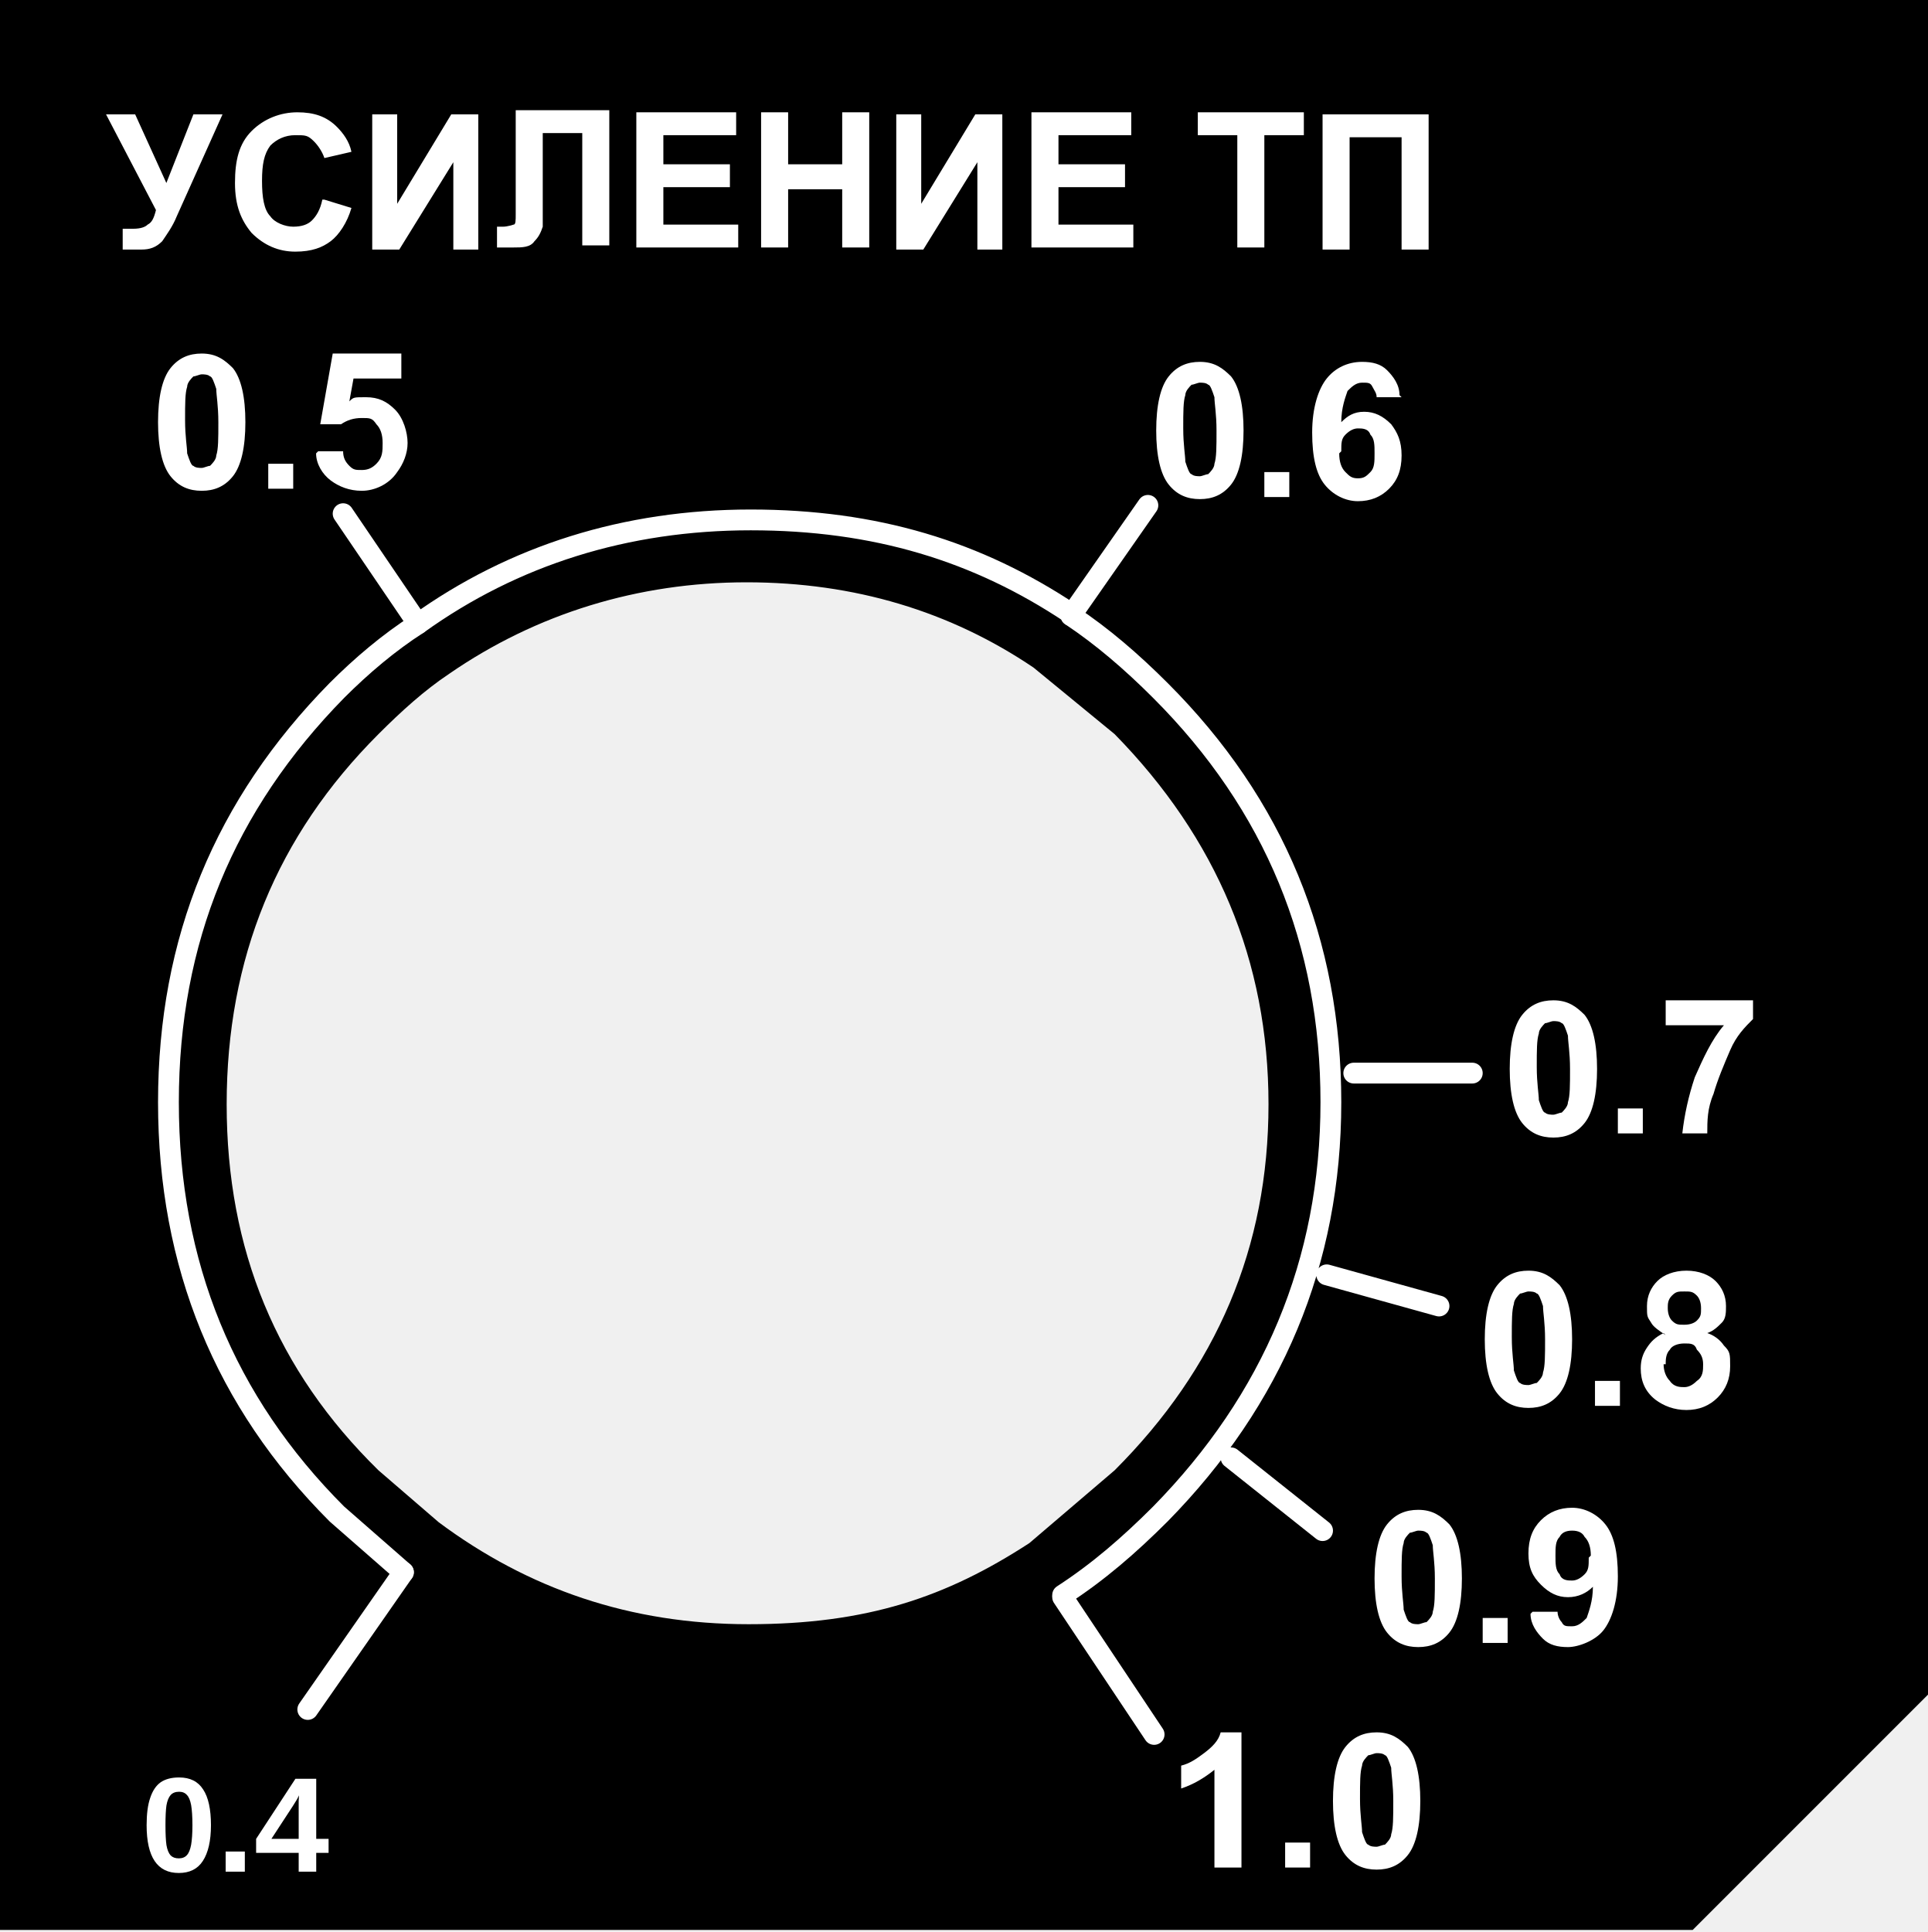
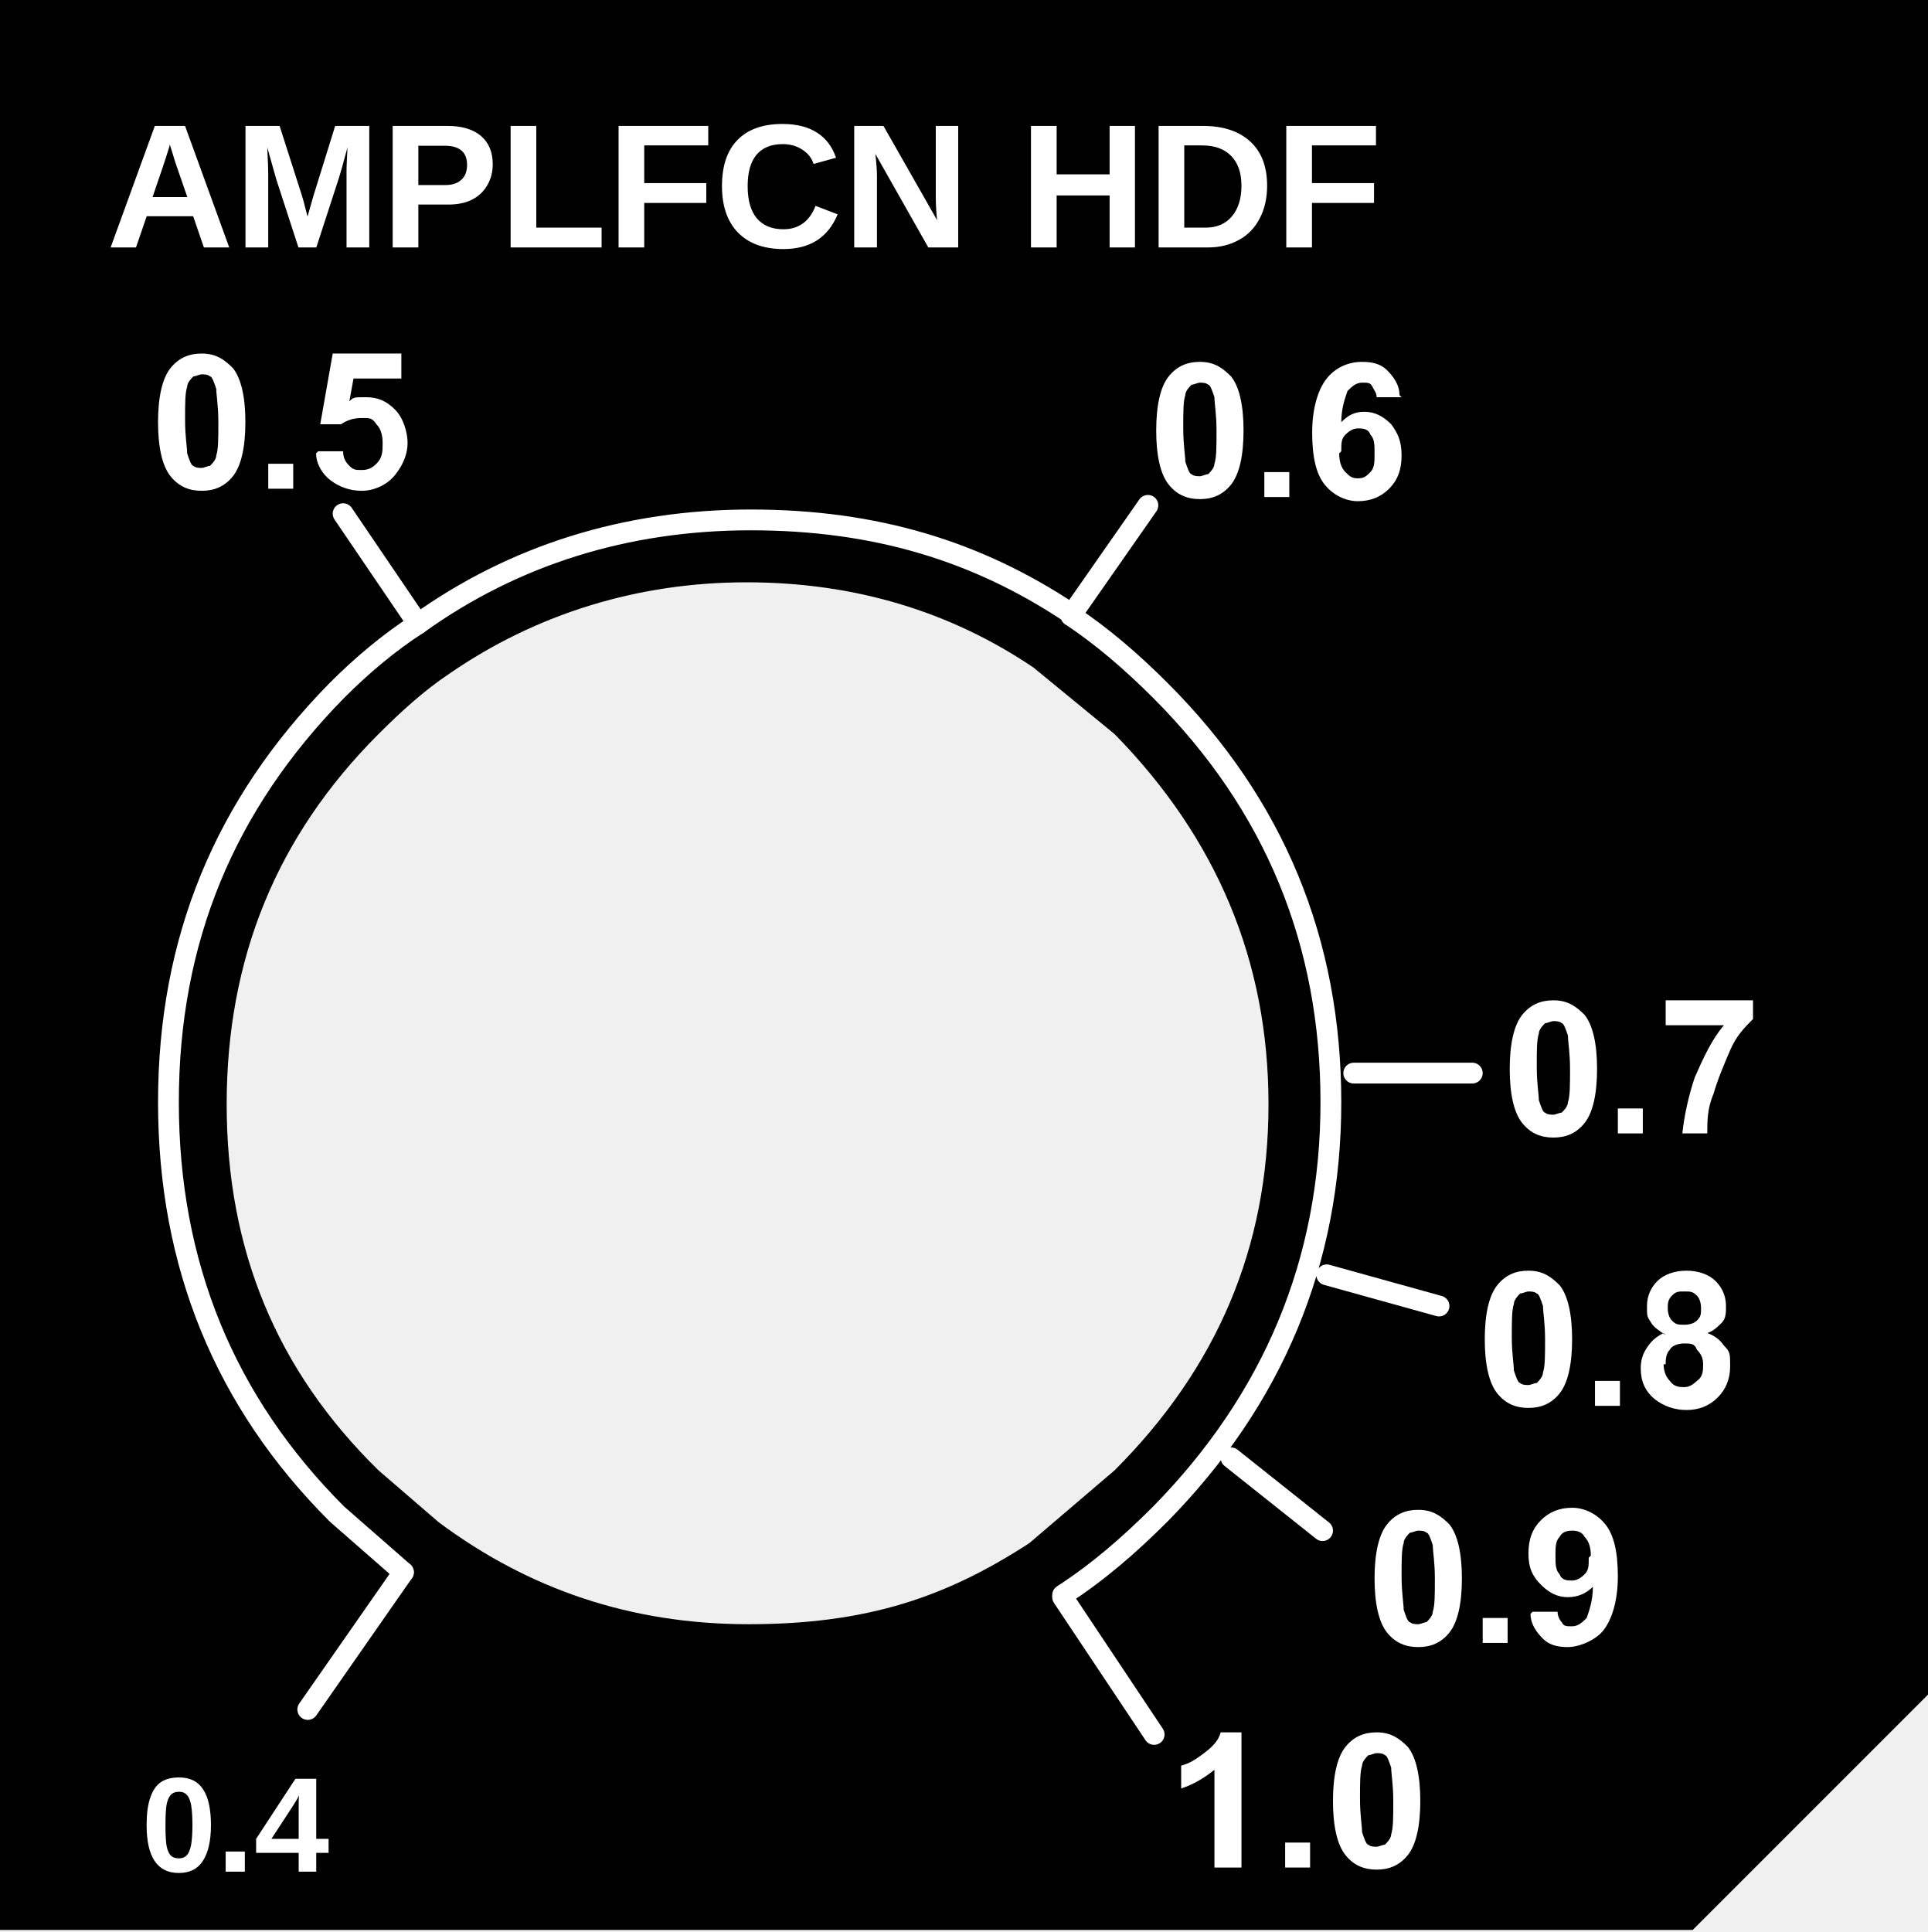
<svg xmlns="http://www.w3.org/2000/svg" version="1.1" viewBox="0 0 92.7 92.9">
  <defs>
    <style>
      .cls-1 {
        fill: #fff;
      }

      .cls-1, .cls-2, .cls-3 {
        fill-rule: evenodd;
      }

      .cls-2 {
        fill: #fc0;
      }

      .cls-4 {
        stroke: #fff;
      }

      .cls-4, .cls-5 {
        fill: none;
        stroke-linecap: round;
        stroke-linejoin: round;
      }

      .cls-5 {
        stroke: #9f0;
        stroke-width: 1px;
      }
    </style>
  </defs>
  <g>
    <g id="_Слой_1" data-name="Слой_1">
      <g id="shape9">
        <path class="cls-3" d="M92.9,0v81.3l-11.5,11.5H0V0h92.9M51.1,76.8c1.6-1.1,3.2-2.4,4.7-3.9,5.5-5.4,8.2-12,8.2-19.8s-2.8-14.3-8.2-19.8c-1.4-1.4-2.8-2.6-4.3-3.6,1.5,1,2.9,2.2,4.3,3.6,5.5,5.5,8.2,12.1,8.2,19.8s-2.8,14.3-8.2,19.8c-1.5,1.5-3,2.8-4.7,3.9l4.4,6.6-4.4-6.6M65.1,51.7h5.7s-5.7,0-5.7,0M63.8,61.4l5.4,1.5-5.4-1.5M53.6,35.3l-3.9-3.2c-4-2.7-8.6-4.1-13.8-4.1s-10.1,1.5-14.3,4.4c-1.2.8-2.3,1.8-3.4,2.9-4.9,4.9-7.3,10.8-7.3,17.8s2.4,12.8,7.3,17.6l2.9,2.5c4.3,3.2,9.2,4.9,14.9,4.9s9.5-1.3,13.5-3.9l4.1-3.5c4.9-4.9,7.4-10.7,7.4-17.6s-2.5-12.8-7.4-17.8M55.2,24.3l-3.7,5.3,3.7-5.3M20.1,30c-1.3.9-2.6,2-3.9,3.2-5.4,5.5-8.1,12.1-8.1,19.8s2.7,14.3,8.1,19.8l3.2,2.8-3.2-2.8c-5.4-5.4-8.1-12-8.1-19.8s2.7-14.3,8.1-19.8c1.2-1.2,2.5-2.3,3.9-3.2l-3.6-5.3,3.6,5.3c4.6-3.3,10-5,16-5s10.9,1.5,15.4,4.5c-4.5-3-9.7-4.5-15.4-4.5s-11.4,1.6-16,5M59.2,70.1l4.4,3.5-4.4-3.5M19.4,75.6l-4.6,6.6,4.6-6.6" />
        <path class="cls-4" d="M69.2,62.8l-5.4-1.5M70.8,51.6h-5.7M51.5,29.6c1.5,1,2.9,2.2,4.3,3.6,5.5,5.5,8.2,12.1,8.2,19.8s-2.8,14.3-8.2,19.8c-1.5,1.5-3,2.8-4.7,3.9M63.6,73.6l-4.4-3.5M19.4,75.6l-3.2-2.8c-5.4-5.4-8.1-12-8.1-19.8s2.7-14.3,8.1-19.8c1.2-1.2,2.5-2.3,3.9-3.2,4.6-3.3,10-5,16-5s10.9,1.5,15.4,4.5" />
        <path class="cls-4" d="M51.1,76.8l4.4,6.6M51.5,29.6l3.7-5.3M20.1,30l-3.6-5.3M14.8,82.2l4.6-6.6" />
      </g>
      <g id="text257">
-         <g>
-           <g id="font_Arial_Cyr__19">
-             <path class="cls-1" d="M5.1,5.5l2.4,4.6c-.1.4-.2.6-.4.7-.1.1-.3.2-.7.2s-.3,0-.5,0v1c.2,0,.5,0,.9,0s.7-.1,1-.4c.2-.3.5-.7.7-1.2l2.2-4.9h-1.4l-1.3,3.3-1.5-3.3h-1.5" />
-           </g>
-           <g id="font_Arial_Cyr__10">
-             <path class="cls-1" d="M15.5,9.6h0c-.1.5-.3.8-.5,1s-.5.3-.9.3-.9-.2-1.1-.5c-.3-.3-.4-.9-.4-1.7s.1-1.3.4-1.7c.3-.3.7-.5,1.2-.5s.6,0,.9.3c.2.2.4.5.5.8l1.3-.3c-.1-.5-.4-.9-.7-1.2-.5-.5-1.1-.7-1.9-.7s-1.6.3-2.2.9c-.6.6-.8,1.4-.8,2.5s.3,1.8.8,2.4c.6.6,1.3.9,2.1.9s1.3-.2,1.7-.5c.4-.3.8-.9,1-1.6l-1.3-.4" />
-           </g>
-           <g id="font_Arial_Cyr__15">
-             <path class="cls-1" d="M17.9,5.5v6.5h1.3l2.6-4.2v4.2h1.2v-6.5h-1.3l-2.6,4.3v-4.3h-1.2" />
-           </g>
-           <g id="font_Arial_Cyr__17">
-             <path class="cls-1" d="M24.8,5.5v4.8c0,.3,0,.5-.1.5,0,0-.3.1-.5.1h-.3s0,1,0,1c.4,0,.7,0,.8,0,.4,0,.8,0,1-.3.2-.2.3-.4.4-.7,0-.3,0-.9,0-1.7v-2.8h1.9v5.4h1.3v-6.5h-4.5" />
-           </g>
-           <g id="font_Arial_Cyr__1">
-             <path class="cls-1" d="M30.6,11.9h4.9v-1.1h-3.6v-1.8h3.2v-1.1h-3.2v-1.4h3.5v-1.1h-4.8v6.5" />
-           </g>
-           <g id="font_Arial_Cyr__2">
-             <path class="cls-1" d="M36.6,11.9h1.3v-2.8h2.6v2.8h1.3v-6.5h-1.3v2.5h-2.6v-2.5h-1.3v6.5" />
-           </g>
-           <g id="font_Arial_Cyr__15-2" data-name="font_Arial_Cyr__15">
-             <path class="cls-1" d="M43.1,5.5v6.5h1.3l2.6-4.2v4.2h1.2v-6.5h-1.3l-2.6,4.3v-4.3h-1.2" />
-           </g>
-           <g id="font_Arial_Cyr__1-2" data-name="font_Arial_Cyr__1">
-             <path class="cls-1" d="M49.6,11.9h4.9v-1.1h-3.6v-1.8h3.2v-1.1h-3.2v-1.4h3.5v-1.1h-4.8v6.5" />
-           </g>
-           <g id="font_Arial_Cyr__9">
-             <path class="cls-1" d="M59.5,11.9h1.3v-5.4h1.9v-1.1h-5.1v1.1h1.9v5.4" />
-           </g>
-           <g id="font_Arial_Cyr__12">
-             <path class="cls-1" d="M63.6,5.5v6.5h1.3v-5.4h2.5v5.4h1.3v-6.5h-5.1" />
-           </g>
-         </g>
+         <text x="5.1" y="11.9" fill="#fff" font-family="Arial" font-weight="bold" font-size="8.5">AMPLFCN HDF</text>
      </g>
      <g id="text258">
        <text x="6.8" y="90" fill="#fff" font-family="Arial" font-weight="bold" font-size="6.5">0.4</text>
      </g>
      <g id="text259">
        <g>
          <g id="font_Arial_Cyr_00-2" data-name="font_Arial_Cyr_00">
            <path class="cls-1" d="M9.7,18h0c.1,0,.3,0,.4.1.1,0,.2.3.3.6,0,.3.1.8.1,1.6s0,1.3-.1,1.6c0,.2-.2.4-.3.5-.1,0-.3.1-.4.1s-.3,0-.4-.1c-.1,0-.2-.3-.3-.6,0-.3-.1-.8-.1-1.6s0-1.3.1-1.6c0-.2.2-.4.3-.5.1,0,.3-.1.4-.1M9.7,17h0c-.6,0-1.1.2-1.5.7-.4.5-.6,1.4-.6,2.6s.2,2.1.6,2.6c.4.5.9.7,1.5.7s1.1-.2,1.5-.7c.4-.5.6-1.4.6-2.6s-.2-2.1-.6-2.6c-.4-.4-.8-.7-1.5-.7" />
          </g>
          <g id="font_Arial_Cyr_.0">
            <path class="cls-1" d="M12.9,23.5h1.2v-1.2h-1.2v1.2" />
          </g>
          <g id="font_Arial_Cyr_50">
            <path class="cls-1" d="M15.2,21.8h0c0,.5.3,1,.7,1.3.4.3.9.5,1.5.5s1.3-.3,1.7-.9c.3-.4.5-.9.5-1.4s-.2-1.2-.6-1.6c-.4-.4-.8-.6-1.4-.6s-.6,0-.8.2l.2-1.1h2.3v-1.2h-3.3l-.6,3.4h1c.3-.2.6-.3,1-.3s.5,0,.7.3c.2.2.3.5.3.9s0,.7-.3,1c-.2.2-.4.3-.7.3s-.4,0-.6-.2c-.2-.2-.3-.4-.3-.7h-1.2" />
          </g>
        </g>
      </g>
      <g id="text260">
        <g>
          <g id="font_Arial_Cyr_00-3" data-name="font_Arial_Cyr_00">
            <path class="cls-1" d="M57.7,18.4h0c.1,0,.3,0,.4.1.1,0,.2.3.3.6,0,.3.1.8.1,1.6s0,1.3-.1,1.6c0,.2-.2.4-.3.5-.1,0-.3.1-.4.1s-.3,0-.4-.1c-.1,0-.2-.3-.3-.6,0-.3-.1-.8-.1-1.6s0-1.3.1-1.6c0-.2.2-.4.3-.5.1,0,.3-.1.4-.1M57.7,17.4h0c-.6,0-1.1.2-1.5.7-.4.5-.6,1.4-.6,2.6s.2,2.1.6,2.6c.4.5.9.7,1.5.7s1.1-.2,1.5-.7c.4-.5.6-1.4.6-2.6s-.2-2.1-.6-2.6c-.4-.4-.8-.7-1.5-.7" />
          </g>
          <g id="font_Arial_Cyr_.0-2" data-name="font_Arial_Cyr_.0">
            <path class="cls-1" d="M60.8,23.9h1.2v-1.2h-1.2v1.2" />
          </g>
          <g id="font_Arial_Cyr_60">
            <path class="cls-1" d="M64.5,21.7h0c0-.4,0-.6.2-.8.2-.2.4-.3.6-.3s.5,0,.6.3c.2.2.2.5.2.9s0,.7-.2.9c-.2.2-.3.3-.6.3s-.4-.1-.6-.3c-.2-.2-.3-.5-.3-.9M67.3,19h0c0-.5-.3-.9-.6-1.2-.3-.3-.7-.4-1.2-.4-.7,0-1.3.3-1.7.8-.4.5-.7,1.4-.7,2.6s.2,2,.6,2.5c.4.5,1,.8,1.6.8s1.1-.2,1.5-.6c.4-.4.6-.9.6-1.6s-.2-1.1-.5-1.5c-.4-.4-.8-.6-1.3-.6s-.8.2-1.1.5c0-.7.2-1.2.3-1.5.2-.2.4-.4.7-.4s.4,0,.5.2.2.3.2.5h1.2" />
          </g>
        </g>
      </g>
      <g id="text261">
        <g>
          <g id="font_Arial_Cyr_00-4" data-name="font_Arial_Cyr_00">
            <path class="cls-1" d="M74.7,49.1h0c.1,0,.3,0,.4.1.1,0,.2.3.3.6,0,.3.1.8.1,1.6s0,1.3-.1,1.6c0,.2-.2.4-.3.5-.1,0-.3.1-.4.1s-.3,0-.4-.1c-.1,0-.2-.3-.3-.6,0-.3-.1-.8-.1-1.6s0-1.3.1-1.6c0-.2.2-.4.3-.5.1,0,.3-.1.4-.1M74.7,48.1h0c-.6,0-1.1.2-1.5.7-.4.5-.6,1.4-.6,2.6s.2,2.1.6,2.6c.4.5.9.7,1.5.7s1.1-.2,1.5-.7c.4-.5.6-1.4.6-2.6s-.2-2.1-.6-2.6c-.4-.4-.8-.7-1.5-.7" />
          </g>
          <g id="font_Arial_Cyr_.0-3" data-name="font_Arial_Cyr_.0">
            <path class="cls-1" d="M77.8,54.5h1.2v-1.2h-1.2v1.2" />
          </g>
          <g id="font_Arial_Cyr_70">
            <path class="cls-1" d="M80.1,49.3h2.8c-.6.7-1,1.6-1.4,2.5-.3.9-.5,1.8-.6,2.7h1.2c0-.6,0-1.2.3-1.9.2-.7.5-1.4.8-2.1s.7-1.1,1.1-1.5v-.9h-4.2v1.1" />
          </g>
        </g>
      </g>
      <g id="text262">
        <g>
          <g id="font_Arial_Cyr_00-5" data-name="font_Arial_Cyr_00">
            <path class="cls-1" d="M73.5,62.1h0c.1,0,.3,0,.4.1.1,0,.2.3.3.6,0,.3.1.8.1,1.6s0,1.3-.1,1.6c0,.2-.2.4-.3.5-.1,0-.3.1-.4.1s-.3,0-.4-.1c-.1,0-.2-.3-.3-.6,0-.3-.1-.8-.1-1.6s0-1.3.1-1.6c0-.2.2-.4.3-.5.1,0,.3-.1.4-.1M73.5,61.1h0c-.6,0-1.1.2-1.5.7-.4.5-.6,1.4-.6,2.6s.2,2.1.6,2.6c.4.5.9.7,1.5.7s1.1-.2,1.5-.7c.4-.5.6-1.4.6-2.6s-.2-2.1-.6-2.6c-.4-.4-.8-.7-1.5-.7" />
          </g>
          <g id="font_Arial_Cyr_.0-4" data-name="font_Arial_Cyr_.0">
            <path class="cls-1" d="M76.7,67.6h1.2v-1.2h-1.2v1.2" />
          </g>
          <g id="font_Arial_Cyr_80">
            <path class="cls-1" d="M80.1,65.6h0c0-.2,0-.5.2-.7.1-.2.4-.3.7-.3s.5,0,.6.3c.2.2.3.4.3.7s0,.6-.3.8c-.2.2-.4.3-.6.3s-.5,0-.7-.3c-.2-.2-.3-.5-.3-.8M80.2,62.9h0c0-.2,0-.4.2-.6s.3-.2.6-.2.4,0,.6.2c.1.1.2.3.2.6s0,.4-.2.6c-.1.1-.3.2-.6.2s-.4,0-.6-.2c-.1-.1-.2-.3-.2-.6M80,64.1h0c-.4.2-.6.4-.8.7-.2.3-.3.6-.3,1,0,.6.2,1.1.7,1.5.4.3.9.5,1.5.5s1.1-.2,1.5-.6c.4-.4.6-.9.6-1.5s0-.7-.3-1c-.2-.3-.5-.5-.8-.6.3-.1.5-.3.7-.5.2-.2.2-.5.2-.8,0-.5-.2-.9-.5-1.2-.3-.3-.8-.5-1.4-.5s-1.1.2-1.4.5c-.3.3-.5.7-.5,1.2s0,.5.2.8c.1.2.4.4.7.6" />
          </g>
        </g>
      </g>
      <g id="text263">
        <g>
          <g id="font_Arial_Cyr_00-6" data-name="font_Arial_Cyr_00">
            <path class="cls-1" d="M68.2,73.6h0c.1,0,.3,0,.4.1.1,0,.2.3.3.6,0,.3.1.8.1,1.6s0,1.3-.1,1.6c0,.2-.2.4-.3.5-.1,0-.3.1-.4.1s-.3,0-.4-.1c-.1,0-.2-.3-.3-.6,0-.3-.1-.8-.1-1.6s0-1.3.1-1.6c0-.2.2-.4.3-.5.1,0,.3-.1.4-.1M68.2,72.6h0c-.6,0-1.1.2-1.5.7-.4.5-.6,1.4-.6,2.6s.2,2.1.6,2.6c.4.5.9.7,1.5.7s1.1-.2,1.5-.7c.4-.5.6-1.4.6-2.6s-.2-2.1-.6-2.6c-.4-.4-.8-.7-1.5-.7" />
          </g>
          <g id="font_Arial_Cyr_.0-5" data-name="font_Arial_Cyr_.0">
            <path class="cls-1" d="M71.3,79h1.2v-1.2h-1.2v1.2" />
          </g>
          <g id="font_Arial_Cyr_90">
            <path class="cls-1" d="M76.4,74.9h0c0,.4,0,.6-.2.8-.2.2-.4.3-.6.3s-.5,0-.6-.3c-.2-.2-.2-.5-.2-.9s0-.7.2-.9c.1-.2.3-.3.6-.3s.5.1.6.3c.2.2.3.5.3.9M73.6,77.6h0c0,.5.3.9.6,1.2.3.3.7.4,1.2.4s1.3-.3,1.7-.8c.4-.5.7-1.4.7-2.6s-.2-2-.6-2.5c-.4-.5-1-.8-1.6-.8s-1.1.2-1.5.6c-.4.4-.6.9-.6,1.6s.2,1.1.6,1.5c.4.4.8.6,1.3.6s.9-.2,1.2-.5c0,.7-.2,1.2-.3,1.5-.2.2-.4.4-.7.4s-.4,0-.5-.2c-.1-.1-.2-.3-.2-.5h-1.2" />
          </g>
        </g>
      </g>
      <g id="text264">
        <g>
          <g id="font_Arial_Cyr_10">
            <path class="cls-1" d="M59.7,89.8v-6.5h-1c-.1.4-.4.7-.8,1-.4.3-.7.5-1.1.6v1.1c.6-.2,1.1-.5,1.6-.9v4.7h1.2" />
          </g>
          <g id="font_Arial_Cyr_.0-6" data-name="font_Arial_Cyr_.0">
            <path class="cls-1" d="M61.8,89.8h1.2v-1.2h-1.2v1.2" />
          </g>
          <g id="font_Arial_Cyr_00-7" data-name="font_Arial_Cyr_00">
            <path class="cls-1" d="M66.2,84.3h0c.1,0,.3,0,.4.1.1,0,.2.3.3.6,0,.3.1.8.1,1.6s0,1.3-.1,1.6c0,.2-.2.4-.3.5-.1,0-.3.1-.4.1s-.3,0-.4-.1c-.1,0-.2-.3-.3-.6,0-.3-.1-.8-.1-1.6s0-1.3.1-1.6c0-.2.2-.4.3-.5.1,0,.3-.1.4-.1M66.2,83.3h0c-.6,0-1.1.2-1.5.7-.4.5-.6,1.4-.6,2.6s.2,2.1.6,2.6c.4.5.9.7,1.5.7s1.1-.2,1.5-.7c.4-.5.6-1.4.6-2.6s-.2-2.1-.6-2.6c-.4-.4-.8-.7-1.5-.7" />
          </g>
        </g>
      </g>
    </g>
  </g>
</svg>
